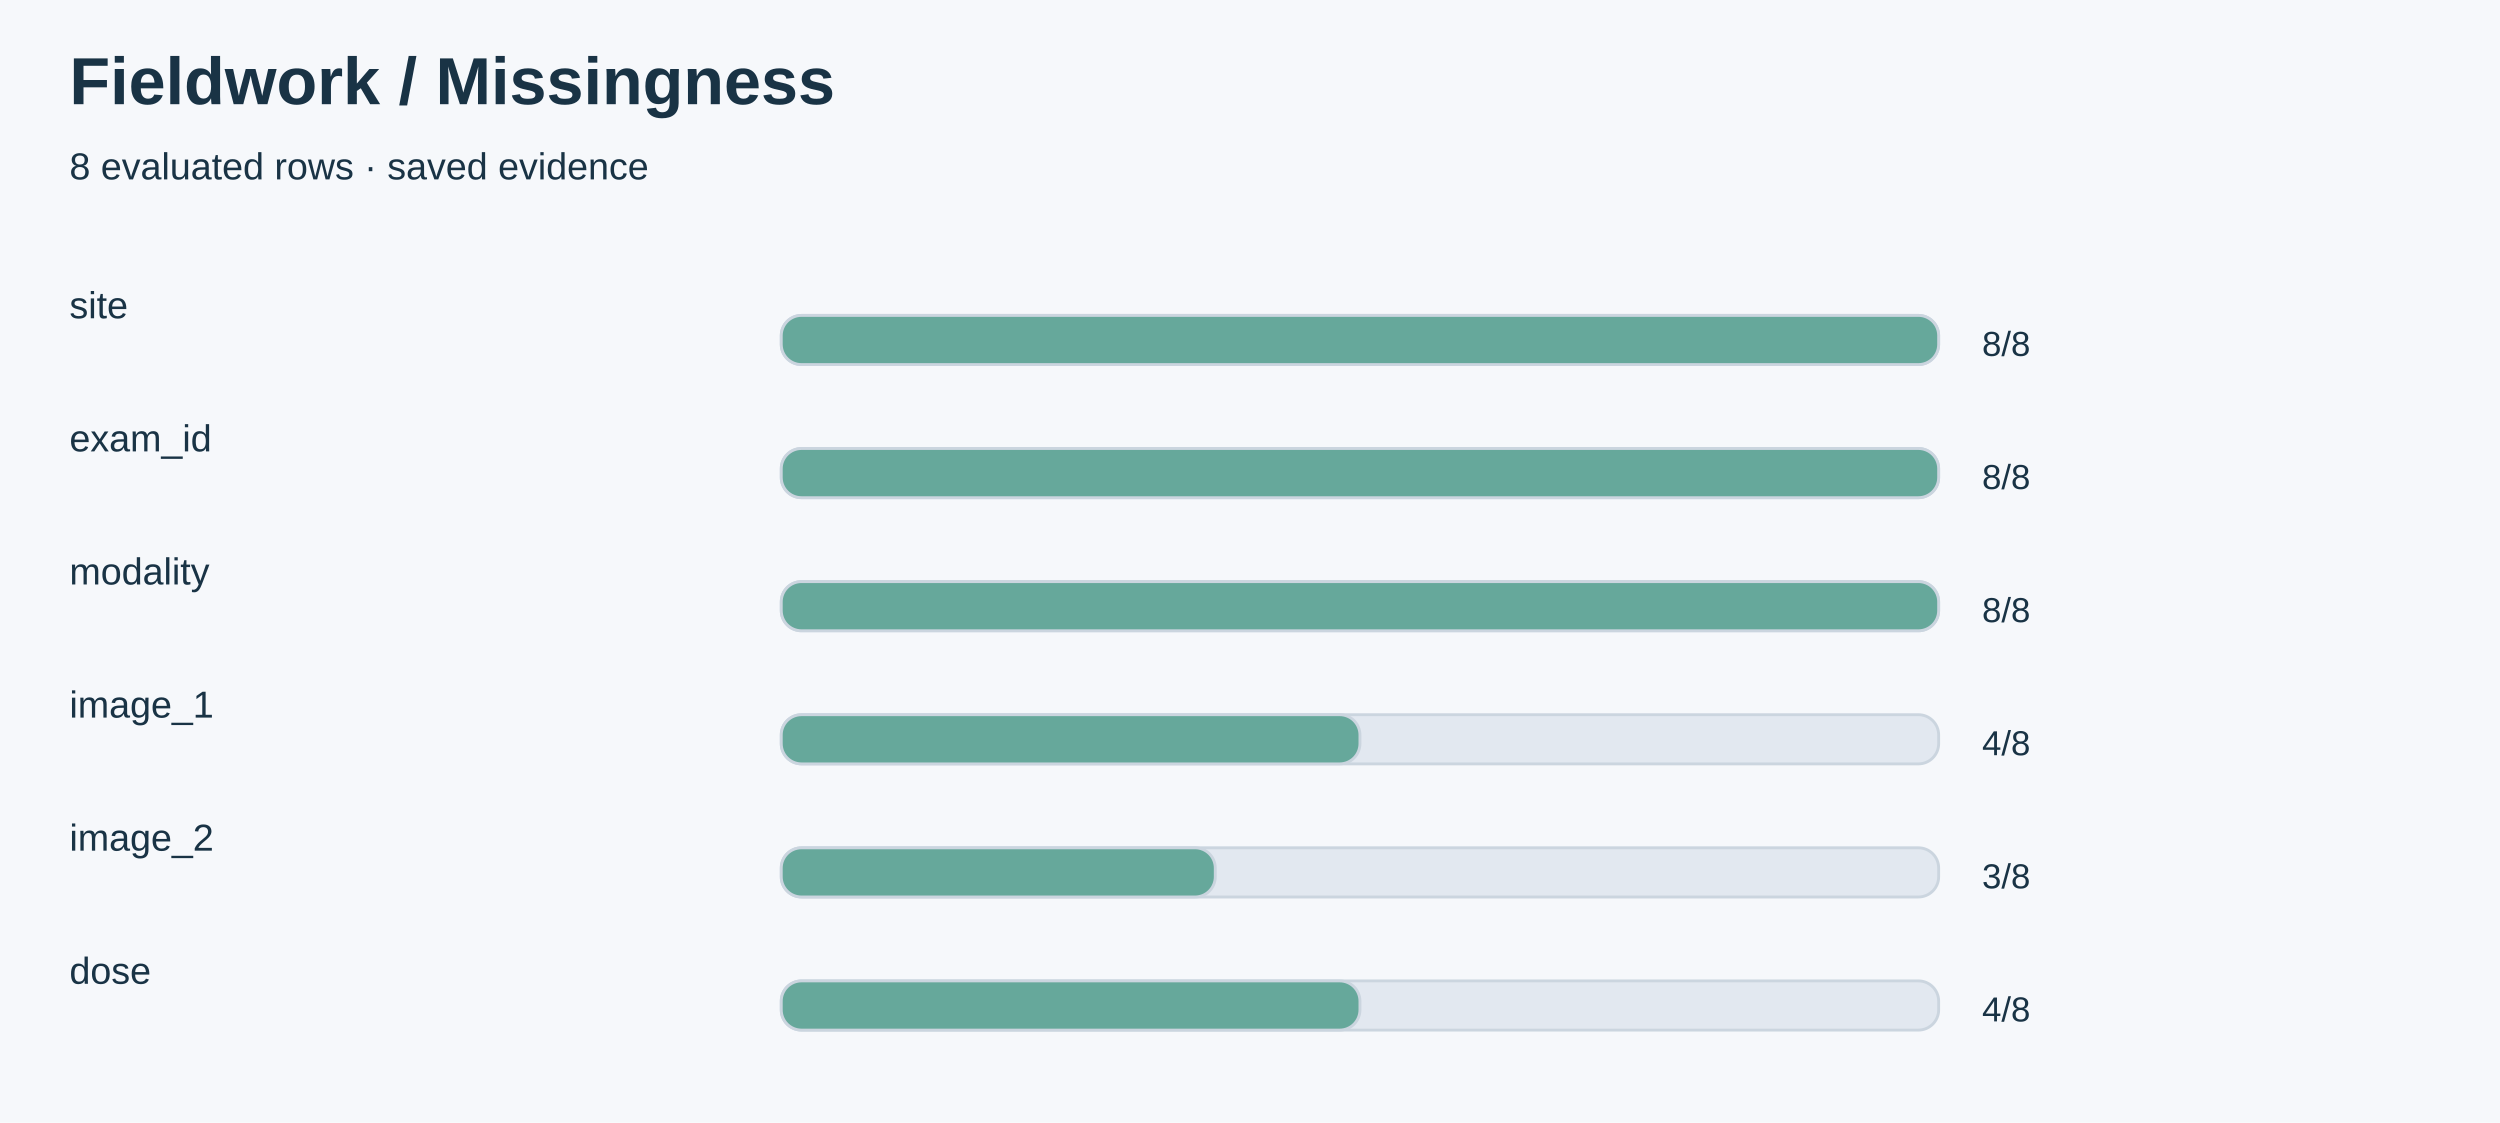
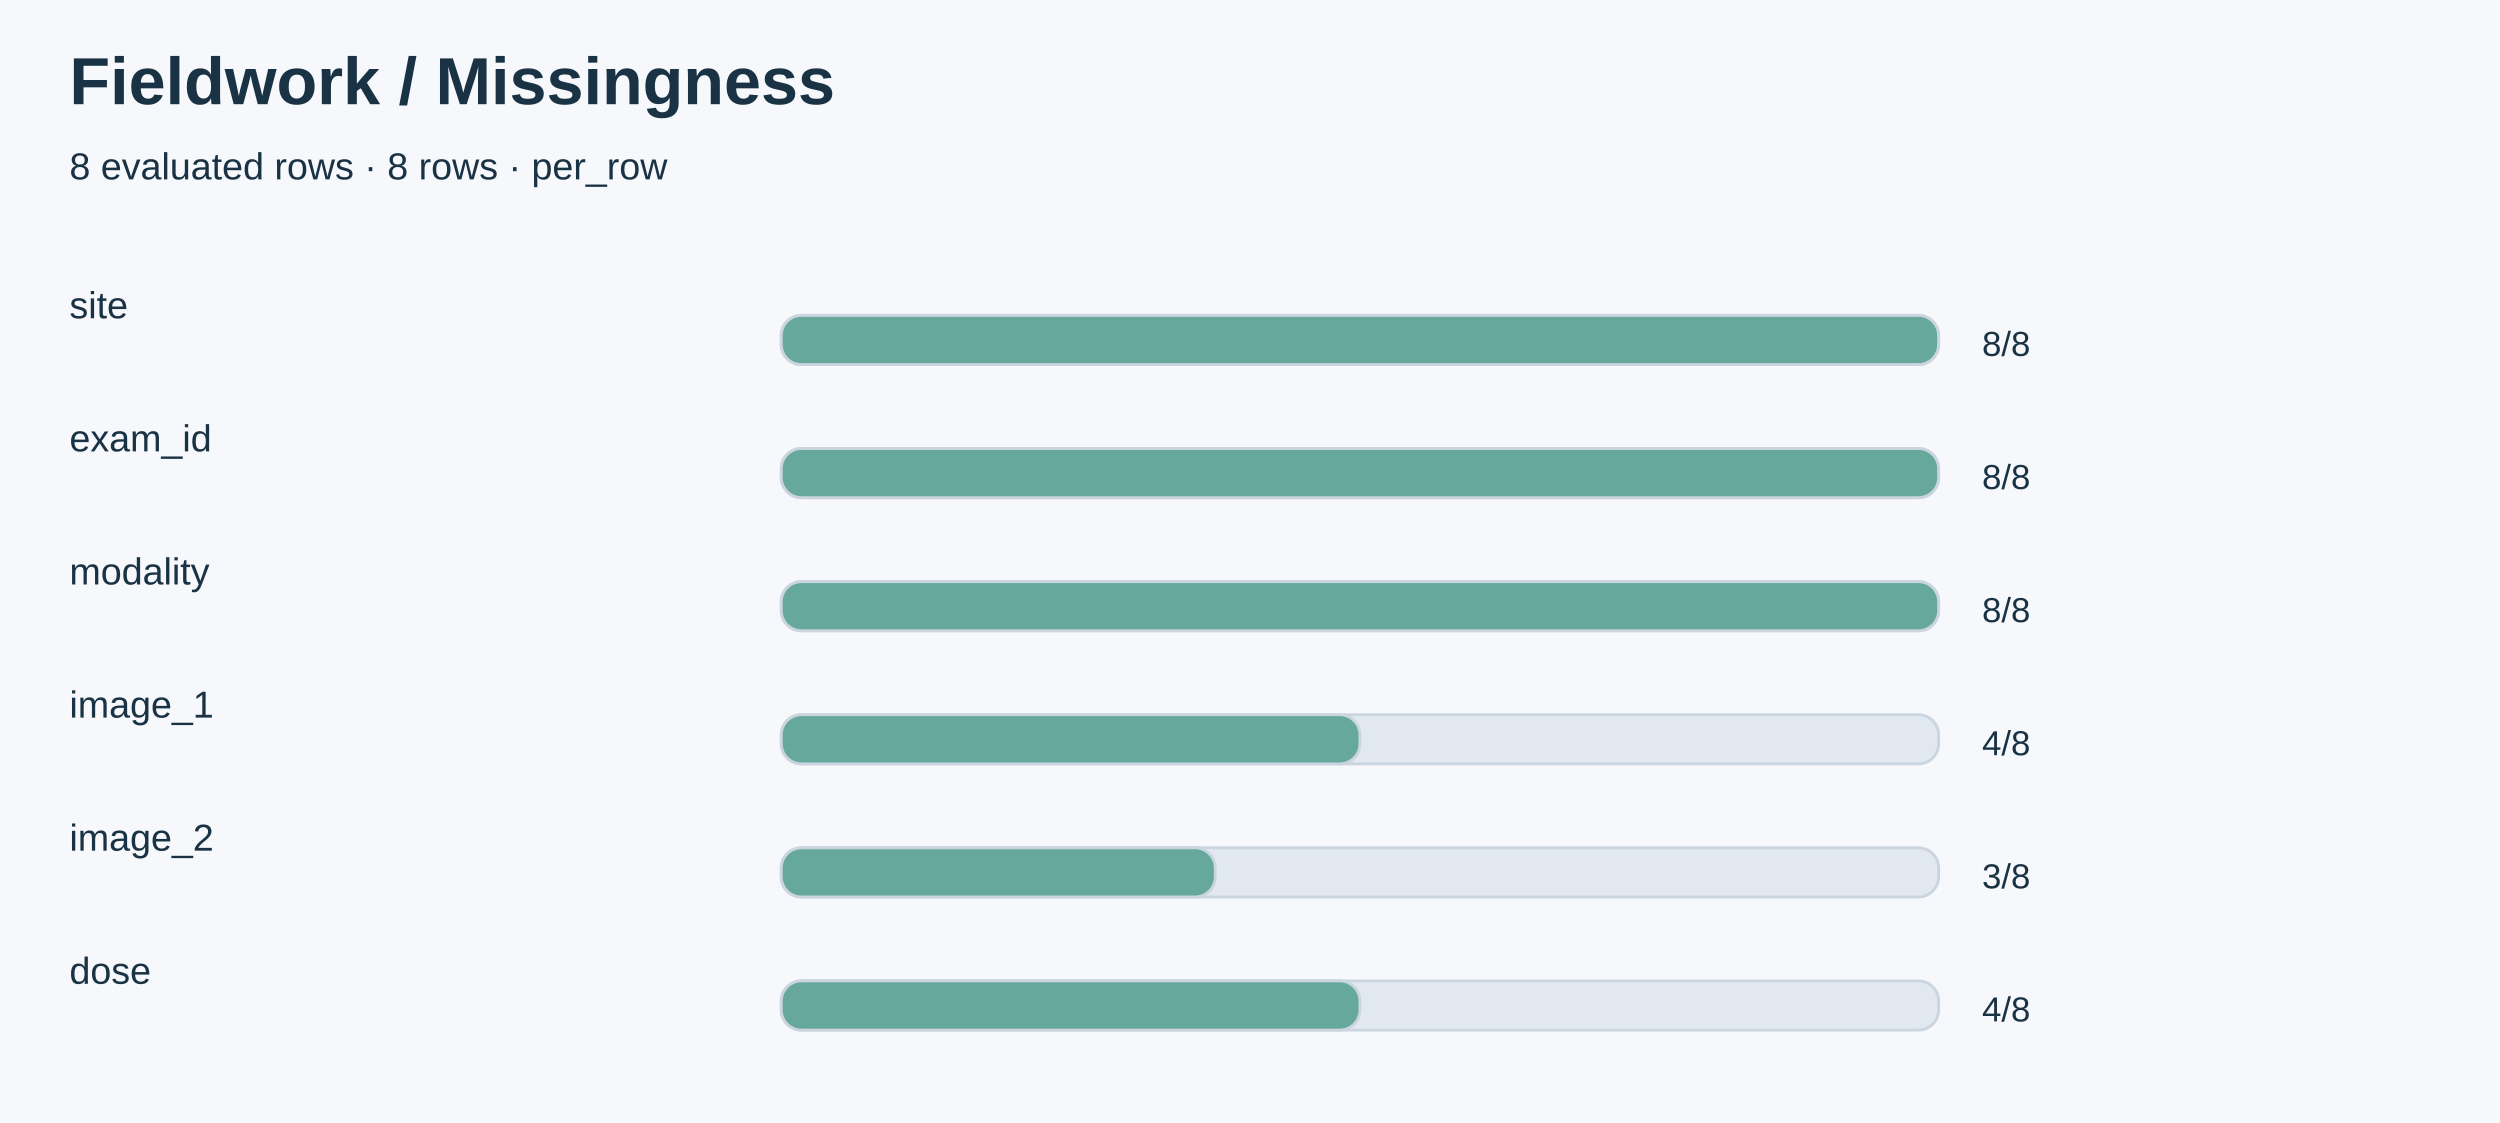
<svg xmlns="http://www.w3.org/2000/svg" role="img" aria-label="Fieldwork missingness" viewBox="0 0 864 388" width="864" height="388" font-family="Arial, sans-serif" fill="#193345">
  <rect width="100%" height="100%" fill="#f6f8fb" />
  <text x="24" y="36" font-size="23" font-weight="600">Fieldwork / Missingness</text>
-   <text x="24" y="62" font-size="13" font-weight="400">8 evaluated rows · saved evidence</text>
+   <text x="24" y="62" font-size="13" font-weight="400">8 evaluated rows · 8 rows · per_row</text>
  <text x="24" y="110" font-size="13" font-weight="400">site</text>
  <rect x="270" y="109" width="400" height="17" rx="7" fill="#e2e8f0" stroke="#cbd5df" />
  <rect x="270" y="109" width="400.0" height="17" rx="7" fill="#66a89b" stroke="#cbd5df" />
  <text x="685" y="123" font-size="12" font-weight="400">8/8</text>
  <text x="24" y="156" font-size="13" font-weight="400">exam_id</text>
  <rect x="270" y="155" width="400" height="17" rx="7" fill="#e2e8f0" stroke="#cbd5df" />
  <rect x="270" y="155" width="400.0" height="17" rx="7" fill="#66a89b" stroke="#cbd5df" />
  <text x="685" y="169" font-size="12" font-weight="400">8/8</text>
  <text x="24" y="202" font-size="13" font-weight="400">modality</text>
  <rect x="270" y="201" width="400" height="17" rx="7" fill="#e2e8f0" stroke="#cbd5df" />
  <rect x="270" y="201" width="400.0" height="17" rx="7" fill="#66a89b" stroke="#cbd5df" />
  <text x="685" y="215" font-size="12" font-weight="400">8/8</text>
  <text x="24" y="248" font-size="13" font-weight="400">image_1</text>
  <rect x="270" y="247" width="400" height="17" rx="7" fill="#e2e8f0" stroke="#cbd5df" />
  <rect x="270" y="247" width="200.0" height="17" rx="7" fill="#66a89b" stroke="#cbd5df" />
  <text x="685" y="261" font-size="12" font-weight="400">4/8</text>
  <text x="24" y="294" font-size="13" font-weight="400">image_2</text>
  <rect x="270" y="293" width="400" height="17" rx="7" fill="#e2e8f0" stroke="#cbd5df" />
  <rect x="270" y="293" width="150.0" height="17" rx="7" fill="#66a89b" stroke="#cbd5df" />
  <text x="685" y="307" font-size="12" font-weight="400">3/8</text>
  <text x="24" y="340" font-size="13" font-weight="400">dose</text>
  <rect x="270" y="339" width="400" height="17" rx="7" fill="#e2e8f0" stroke="#cbd5df" />
  <rect x="270" y="339" width="200.0" height="17" rx="7" fill="#66a89b" stroke="#cbd5df" />
  <text x="685" y="353" font-size="12" font-weight="400">4/8</text>
</svg>
